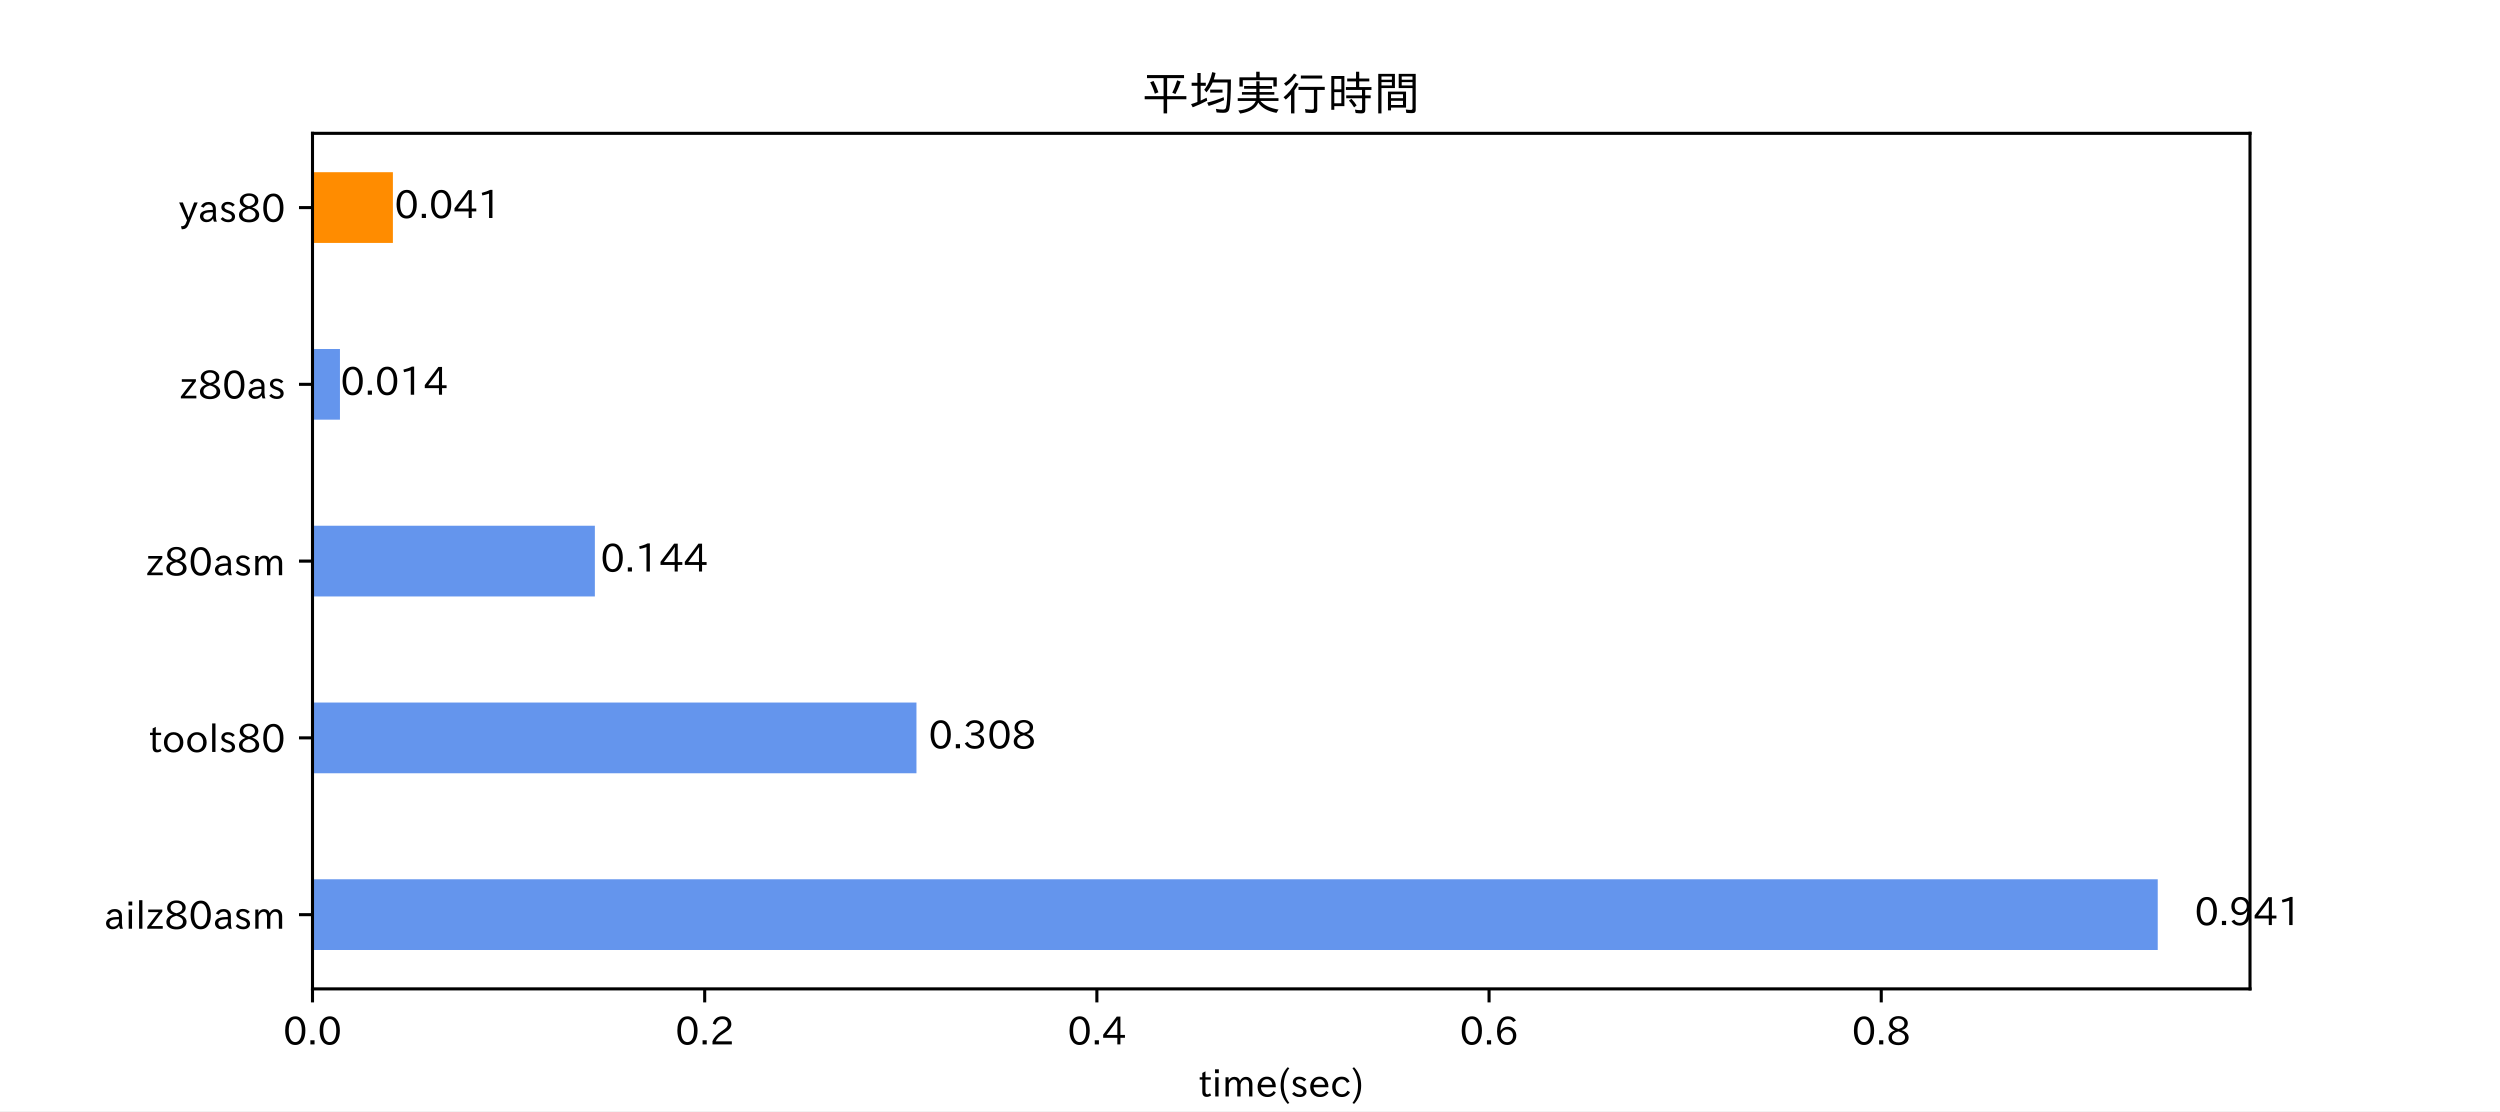
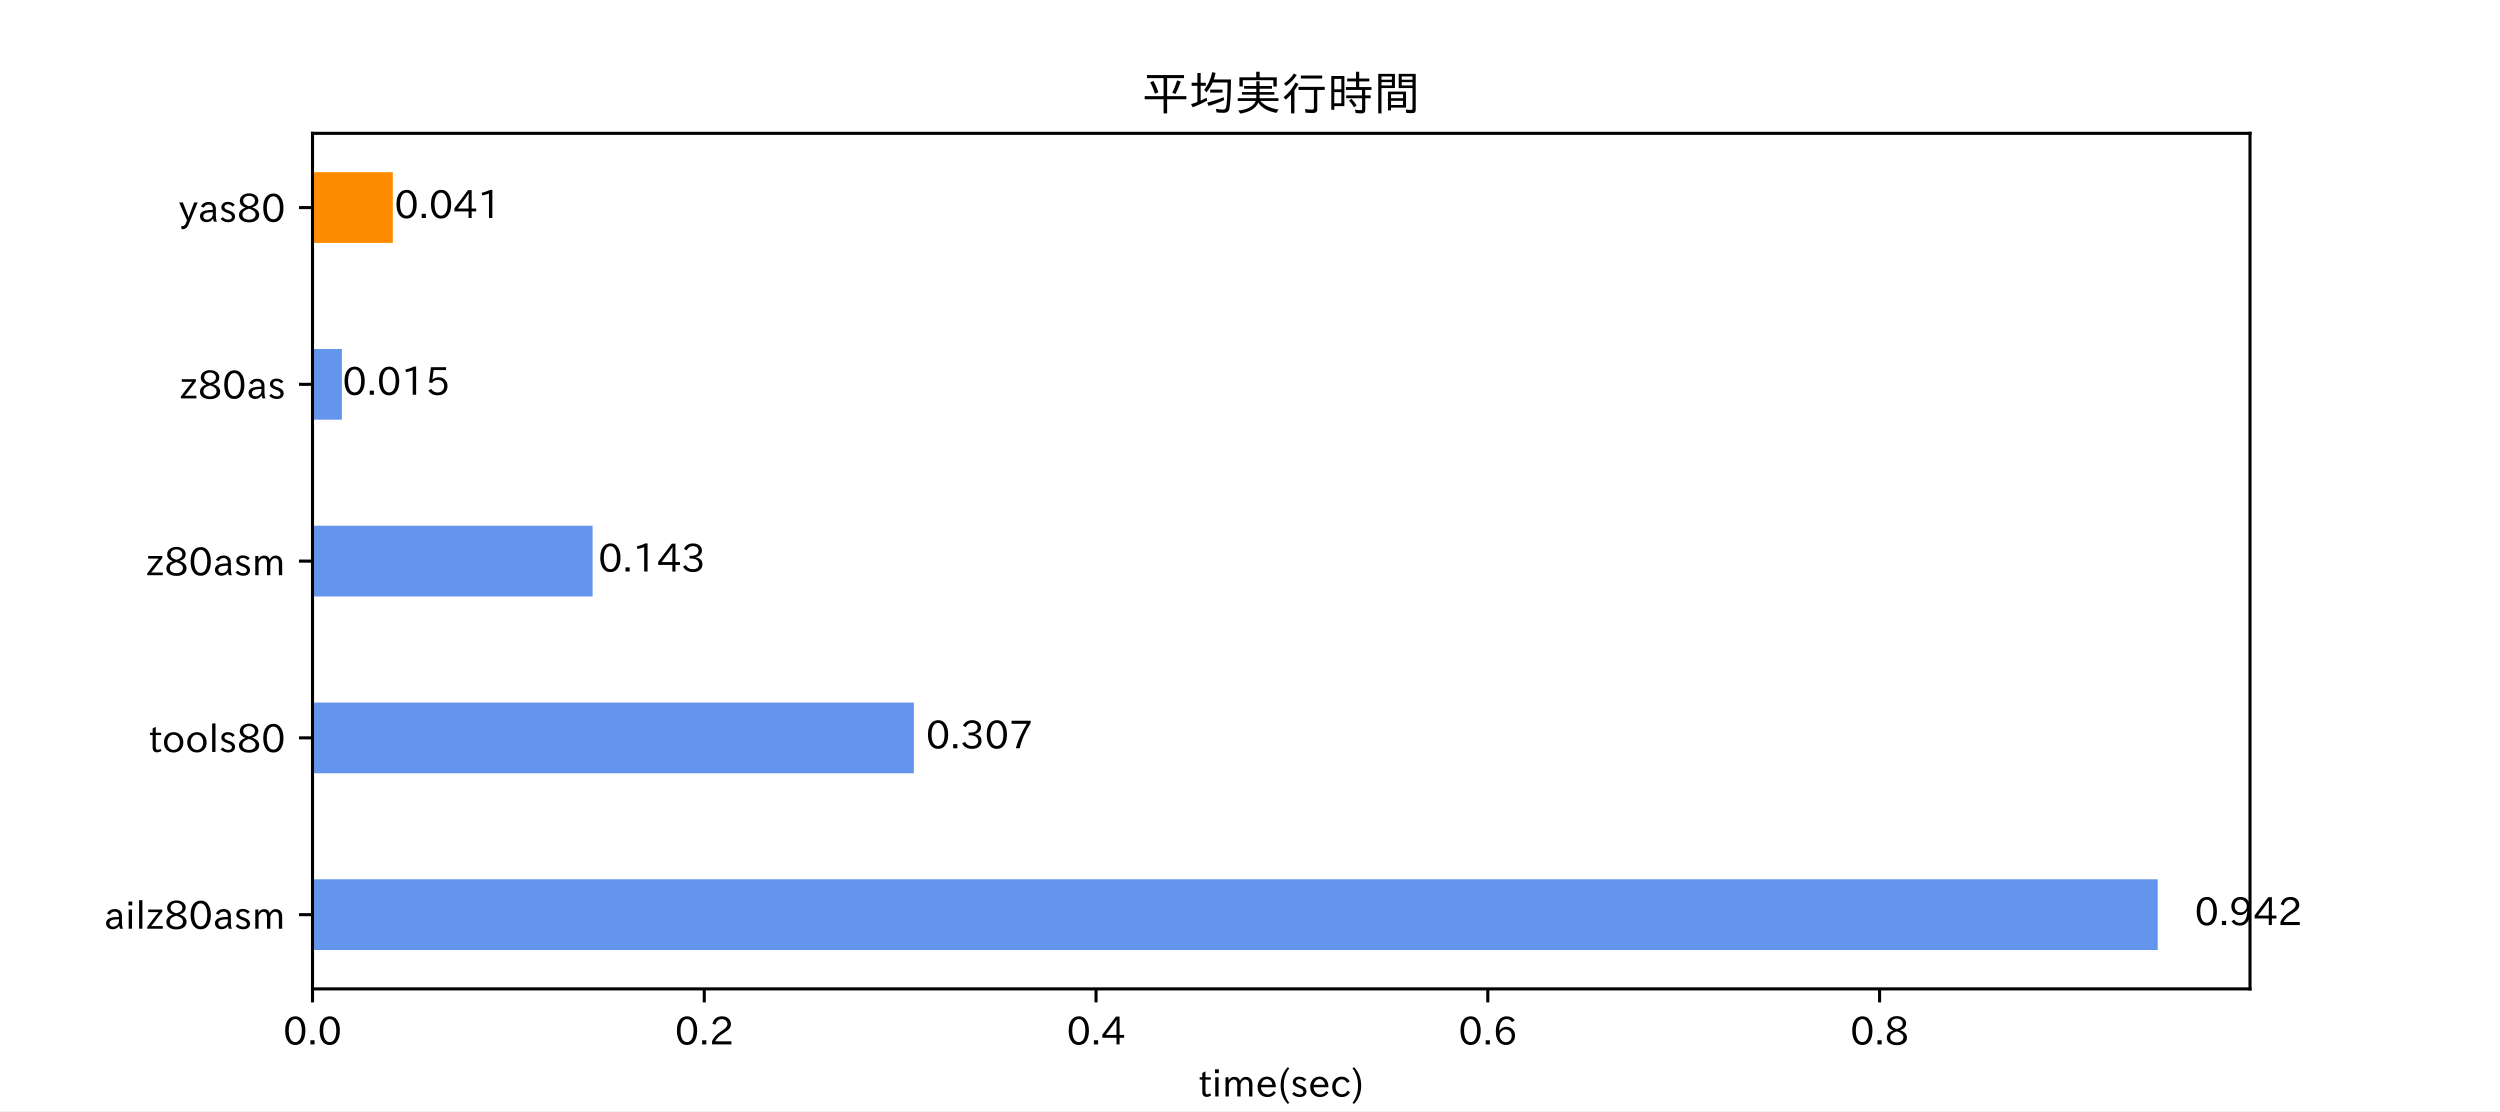
<svg xmlns="http://www.w3.org/2000/svg" xmlns:xlink="http://www.w3.org/1999/xlink" width="648pt" height="288pt" viewBox="0 0 648 288" version="1.1">
  <defs>
    <style type="text/css">*{stroke-linejoin: round; stroke-linecap: butt}</style>
  </defs>
  <g id="figure_1">
    <g id="patch_1">
      <path d="M 0 288  L 648 288  L 648 0  L 0 0  z " style="fill: #ffffff" />
    </g>
    <g id="axes_1">
      <g id="patch_2">
        <path d="M 81 256.32  L 583.2 256.32  L 583.2 34.56  L 81 34.56  z " style="fill: #ffffff" />
      </g>
      <g id="patch_3">
-         <path d="M 81 44.64  L 101.839 44.64  L 101.839 62.967  L 81 62.967  z " clip-path="url(#p66c8306ee5)" style="fill: #ff8c00" />
+         <path d="M 81 44.64  L 101.817 44.64  L 101.817 62.967  L 81 62.967  z " clip-path="url(#pfe0b4fad1a)" style="fill: #ff8c00" />
      </g>
      <g id="patch_4">
-         <path d="M 81 90.458  L 88.116 90.458  L 88.116 108.785  L 81 108.785  z " clip-path="url(#p66c8306ee5)" style="fill: #6495ed" />
+         <path d="M 81 90.458  L 88.616 90.458  L 88.616 108.785  L 81 108.785  z " clip-path="url(#pfe0b4fad1a)" style="fill: #6495ed" />
      </g>
      <g id="patch_5">
-         <path d="M 81 136.276  L 154.191 136.276  L 154.191 154.604  L 81 154.604  z " clip-path="url(#p66c8306ee5)" style="fill: #6495ed" />
+         <path d="M 81 136.276  L 153.606 136.276  L 153.606 154.604  L 81 154.604  z " clip-path="url(#pfe0b4fad1a)" style="fill: #6495ed" />
      </g>
      <g id="patch_6">
-         <path d="M 81 182.095  L 237.548 182.095  L 237.548 200.422  L 81 200.422  z " clip-path="url(#p66c8306ee5)" style="fill: #6495ed" />
+         <path d="M 81 182.095  L 236.874 182.095  L 236.874 200.422  L 81 200.422  z " clip-path="url(#pfe0b4fad1a)" style="fill: #6495ed" />
      </g>
      <g id="patch_7">
-         <path d="M 81 227.913  L 559.286 227.913  L 559.286 246.24  L 81 246.24  z " clip-path="url(#p66c8306ee5)" style="fill: #6495ed" />
+         <path d="M 81 227.913  L 559.286 227.913  L 559.286 246.24  L 81 246.24  z " clip-path="url(#pfe0b4fad1a)" style="fill: #6495ed" />
      </g>
      <g id="matplotlib.axis_1">
        <g id="xtick_1">
          <g id="line2d_1">
            <defs>
-               <path id="m2168ee87ed" d="M 0 0  L 0 3.5  " style="stroke: #000000; stroke-width: 0.8" />
+               <path id="m4e59a1a0a3" d="M 0 0  L 0 3.5  " style="stroke: #000000; stroke-width: 0.8" />
            </defs>
            <g>
-               <use xlink:href="#m2168ee87ed" x="81" y="256.32" style="stroke: #000000; stroke-width: 0.8" />
+               <use xlink:href="#m4e59a1a0a3" x="81" y="256.32" style="stroke: #000000; stroke-width: 0.8" />
            </g>
          </g>
          <g id="text_1">
            <g transform="translate(73.38047 270.8106) scale(0.1 -0.1)">
              <defs>
                <path id="IPAexGothic-30" d="M 2038 4725  Q 2881 4725 3334 3944  Q 3694 3325 3694 2344  Q 3694 1372 3334 741  Q 2888 -31 2016 -31  Q 1147 -31 700 741  Q 341 1372 341 2350  Q 341 3713 1000 4334  Q 1419 4725 2038 4725  z M 2016 4266  Q 1516 4266 1228 3759  Q 934 3247 934 2344  Q 934 1456 1222 947  Q 1513 447 2016 447  Q 2619 447 2909 1153  Q 3100 1622 3100 2375  Q 3100 3256 2806 3759  Q 2509 4266 2016 4266  z " transform="scale(0.015625)" />
                <path id="IPAexGothic-2e" d="M 1184 63  L 494 63  L 494 753  L 1184 753  L 1184 63  z " transform="scale(0.015625)" />
              </defs>
              <use xlink:href="#IPAexGothic-30" />
              <use xlink:href="#IPAexGothic-2e" transform="translate(62.98828 0)" />
              <use xlink:href="#IPAexGothic-30" transform="translate(89.4043 0)" />
            </g>
          </g>
        </g>
        <g id="xtick_2">
          <g id="line2d_2">
            <g>
-               <use xlink:href="#m2168ee87ed" x="182.655" y="256.32" style="stroke: #000000; stroke-width: 0.8" />
+               <use xlink:href="#m4e59a1a0a3" x="182.547" y="256.32" style="stroke: #000000; stroke-width: 0.8" />
            </g>
          </g>
          <g id="text_2">
-             <g transform="translate(175.0352 270.8106) scale(0.1 -0.1)">
+             <g transform="translate(174.9273 270.8106) scale(0.1 -0.1)">
              <defs>
                <path id="IPAexGothic-32" d="M 3659 63  L 447 63  L 447 594  Q 825 1475 1894 2203  L 2072 2322  Q 2619 2697 2791 2906  Q 2988 3153 2988 3444  Q 2988 3772 2756 4003  Q 2500 4259 2084 4259  Q 1250 4259 991 3328  L 497 3506  Q 853 4725 2116 4725  Q 2806 4725 3216 4316  Q 3575 3947 3575 3425  Q 3575 3038 3344 2722  Q 3131 2416 2366 1938  L 2231 1856  Q 1256 1253 978 569  L 3659 569  L 3659 63  z " transform="scale(0.015625)" />
              </defs>
              <use xlink:href="#IPAexGothic-30" />
              <use xlink:href="#IPAexGothic-2e" transform="translate(62.98828 0)" />
              <use xlink:href="#IPAexGothic-32" transform="translate(89.4043 0)" />
            </g>
          </g>
        </g>
        <g id="xtick_3">
          <g id="line2d_3">
            <g>
-               <use xlink:href="#m2168ee87ed" x="284.31" y="256.32" style="stroke: #000000; stroke-width: 0.8" />
+               <use xlink:href="#m4e59a1a0a3" x="284.094" y="256.32" style="stroke: #000000; stroke-width: 0.8" />
            </g>
          </g>
          <g id="text_3">
-             <g transform="translate(276.69 270.8106) scale(0.1 -0.1)">
+             <g transform="translate(276.4742 270.8106) scale(0.1 -0.1)">
              <defs>
                <path id="IPAexGothic-34" d="M 3813 1159  L 3059 1159  L 3059 63  L 2547 63  L 2547 1159  L 197 1159  L 197 1672  L 2456 4678  L 3059 4678  L 3059 1634  L 3813 1634  L 3813 1159  z M 2578 4109  L 2559 4109  Q 2278 3656 2003 3284  L 759 1634  L 2547 1634  L 2547 3144  Q 2547 3481 2578 4109  z " transform="scale(0.015625)" />
              </defs>
              <use xlink:href="#IPAexGothic-30" />
              <use xlink:href="#IPAexGothic-2e" transform="translate(62.98828 0)" />
              <use xlink:href="#IPAexGothic-34" transform="translate(89.4043 0)" />
            </g>
          </g>
        </g>
        <g id="xtick_4">
          <g id="line2d_4">
            <g>
-               <use xlink:href="#m2168ee87ed" x="385.964" y="256.32" style="stroke: #000000; stroke-width: 0.8" />
+               <use xlink:href="#m4e59a1a0a3" x="385.641" y="256.32" style="stroke: #000000; stroke-width: 0.8" />
            </g>
          </g>
          <g id="text_4">
-             <g transform="translate(378.3448 270.8106) scale(0.1 -0.1)">
+             <g transform="translate(378.0211 270.8106) scale(0.1 -0.1)">
              <defs>
                <path id="IPAexGothic-36" d="M 1056 2328  Q 1509 2981 2234 2981  Q 2906 2981 3316 2513  Q 3675 2106 3675 1522  Q 3675 884 3272 434  Q 2853 -31 2178 -31  Q 1375 -31 922 581  Q 481 1178 481 2228  Q 481 3425 1013 4109  Q 1494 4725 2272 4725  Q 3191 4725 3609 4025  L 3150 3775  Q 2894 4266 2300 4266  Q 1119 4266 1031 2328  L 1056 2328  z M 2141 2547  Q 1684 2547 1384 2206  Q 1116 1900 1116 1541  Q 1116 1156 1353 844  Q 1672 428 2159 428  Q 2669 428 2941 844  Q 3125 1128 3125 1503  Q 3125 1944 2881 2228  Q 2600 2547 2141 2547  z " transform="scale(0.015625)" />
              </defs>
              <use xlink:href="#IPAexGothic-30" />
              <use xlink:href="#IPAexGothic-2e" transform="translate(62.98828 0)" />
              <use xlink:href="#IPAexGothic-36" transform="translate(89.4043 0)" />
            </g>
          </g>
        </g>
        <g id="xtick_5">
          <g id="line2d_5">
            <g>
-               <use xlink:href="#m2168ee87ed" x="487.619" y="256.32" style="stroke: #000000; stroke-width: 0.8" />
+               <use xlink:href="#m4e59a1a0a3" x="487.187" y="256.32" style="stroke: #000000; stroke-width: 0.8" />
            </g>
          </g>
          <g id="text_5">
-             <g transform="translate(479.9996 270.8106) scale(0.1 -0.1)">
+             <g transform="translate(479.5679 270.8106) scale(0.1 -0.1)">
              <defs>
                <path id="IPAexGothic-38" d="M 2541 2425  Q 3700 2031 3700 1197  Q 3700 541 3100 197  Q 2663 -56 2016 -56  Q 1366 -56 928 197  Q 347 531 347 1178  Q 347 1988 1409 2381  L 1409 2400  Q 481 2734 481 3509  Q 481 4100 981 4456  Q 1406 4756 2019 4756  Q 2703 4756 3131 4403  Q 3553 4069 3553 3566  Q 3553 2706 2541 2444  L 2541 2425  z M 2022 2625  Q 2997 2856 2997 3528  Q 2997 3916 2675 4150  Q 2413 4347 2016 4347  Q 1606 4347 1331 4128  Q 1050 3897 1050 3522  Q 1050 3150 1350 2925  Q 1494 2809 1722 2722  Q 1984 2616 2022 2625  z M 1978 2209  Q 922 1931 922 1216  Q 922 775 1313 556  Q 1606 391 2009 391  Q 2575 391 2881 697  Q 3106 922 3106 1250  Q 3106 1594 2794 1850  Q 2609 1994 2350 2100  Q 2047 2222 1978 2209  z " transform="scale(0.015625)" />
              </defs>
              <use xlink:href="#IPAexGothic-30" />
              <use xlink:href="#IPAexGothic-2e" transform="translate(62.98828 0)" />
              <use xlink:href="#IPAexGothic-38" transform="translate(89.4043 0)" />
            </g>
          </g>
        </g>
        <g id="text_6">
          <g transform="translate(310.6156 284.3028) scale(0.1 -0.1)">
            <defs>
              <path id="IPAexGothic-74" d="M 2125 241  Q 1769 -6 1397 -6  Q 653 -6 653 831  L 653 2859  L 219 2859  L 219 3250  L 653 3250  L 653 3966  L 1178 4228  L 1178 3250  L 2063 3250  L 2063 2859  L 1178 2859  L 1178 906  Q 1178 416 1513 416  Q 1738 416 1941 588  L 2125 241  z " transform="scale(0.015625)" />
              <path id="IPAexGothic-69" d="M 1178 3928  L 550 3928  L 550 4569  L 1178 4569  L 1178 3928  z M 1138 63  L 588 63  L 588 3250  L 1138 3250  L 1138 63  z " transform="scale(0.015625)" />
              <path id="IPAexGothic-6d" d="M 5022 63  L 4472 63  L 4472 2059  Q 4472 2869 3847 2869  Q 3550 2869 3303 2594  Q 3128 2397 3059 2103  L 3059 63  L 2509 63  L 2509 2066  Q 2509 2869 1919 2869  Q 1606 2869 1369 2594  Q 1113 2306 1113 2041  L 1113 63  L 563 63  L 563 3250  L 1075 3250  L 1075 2700  Q 1391 3316 2028 3316  Q 2725 3316 2956 2647  Q 3303 3316 3953 3316  Q 4478 3316 4772 2944  Q 5022 2638 5022 2072  L 5022 63  z " transform="scale(0.015625)" />
              <path id="IPAexGothic-65" d="M 863 1594  Q 891 1041 1209 722  Q 1534 397 1997 397  Q 2606 397 2963 966  L 3322 728  Q 2869 -31 1931 -31  Q 1222 -31 766 422  Q 306 884 306 1641  Q 306 2444 788 2925  Q 1216 3353 1856 3353  Q 2459 3353 2866 2956  Q 3322 2494 3322 1722  L 3322 1594  L 863 1594  z M 2756 1997  Q 2709 2431 2450 2681  Q 2194 2938 1844 2938  Q 1438 2938 1150 2591  Q 953 2356 894 1997  L 2756 1997  z " transform="scale(0.015625)" />
              <path id="IPAexGothic-28" d="M 1928 -1016  L 1653 -1166  Q 488 69 488 1875  Q 488 3678 1653 4909  L 1928 4763  Q 1006 3522 1006 1881  Q 1006 203 1928 -1016  z " transform="scale(0.015625)" />
              <path id="IPAexGothic-73" d="M 2234 2547  Q 1938 2931 1484 2931  Q 891 2931 891 2475  Q 891 2153 1531 1944  L 1741 1875  Q 2650 1578 2650 894  Q 2650 434 2272 172  Q 1972 -31 1497 -31  Q 766 -31 256 503  L 603 819  Q 997 397 1516 397  Q 2131 397 2131 875  Q 2131 1238 1453 1478  L 1234 1553  Q 378 1853 378 2431  Q 378 2797 628 3047  Q 928 3347 1453 3347  Q 2156 3347 2606 2859  L 2234 2547  z " transform="scale(0.015625)" />
              <path id="IPAexGothic-63" d="M 3269 784  Q 2834 -31 1900 -31  Q 1228 -31 788 409  Q 313 891 313 1663  Q 313 2428 788 2913  Q 1222 3347 1881 3347  Q 2813 3347 3206 2541  L 2763 2309  Q 2484 2900 1900 2900  Q 1516 2900 1234 2619  Q 881 2266 881 1650  Q 881 1069 1222 728  Q 1522 428 1956 428  Q 2547 428 2847 1016  L 3269 784  z " transform="scale(0.015625)" />
              <path id="IPAexGothic-29" d="M 466 4909  Q 1638 3672 1638 1875  Q 1638 75 466 -1166  L 191 -1016  Q 1119 216 1119 1881  Q 1119 3509 191 4763  L 466 4909  z " transform="scale(0.015625)" />
            </defs>
            <use xlink:href="#IPAexGothic-74" />
            <use xlink:href="#IPAexGothic-69" transform="translate(34.61914 0)" />
            <use xlink:href="#IPAexGothic-6d" transform="translate(61.62109 0)" />
            <use xlink:href="#IPAexGothic-65" transform="translate(148.7305 0)" />
            <use xlink:href="#IPAexGothic-28" transform="translate(205.6152 0)" />
            <use xlink:href="#IPAexGothic-73" transform="translate(238.916 0)" />
            <use xlink:href="#IPAexGothic-65" transform="translate(285.1074 0)" />
            <use xlink:href="#IPAexGothic-63" transform="translate(341.9922 0)" />
            <use xlink:href="#IPAexGothic-29" transform="translate(396.3867 0)" />
          </g>
        </g>
      </g>
      <g id="matplotlib.axis_2">
        <g id="ytick_1">
          <g id="line2d_6">
            <defs>
-               <path id="m61072b613a" d="M 0 0  L -3.5 0  " style="stroke: #000000; stroke-width: 0.8" />
+               <path id="mee14cfabd6" d="M 0 0  L -3.5 0  " style="stroke: #000000; stroke-width: 0.8" />
            </defs>
            <g>
-               <use xlink:href="#m61072b613a" x="81" y="53.804" style="stroke: #000000; stroke-width: 0.8" />
+               <use xlink:href="#mee14cfabd6" x="81" y="53.804" style="stroke: #000000; stroke-width: 0.8" />
            </g>
          </g>
          <g id="text_7">
            <g transform="translate(46.36406 57.54895) scale(0.1 -0.1)">
              <defs>
                <path id="IPAexGothic-79" d="M 3122 3250  L 1575 -488  Q 1278 -1203 550 -1203  L 478 -1203  L 344 -703  L 447 -703  Q 969 -703 1150 -238  L 1356 275  L 38 3250  L 659 3250  L 1363 1459  Q 1528 1025 1606 781  L 1625 781  Q 1750 1169 1863 1459  L 2528 3250  L 3122 3250  z " transform="scale(0.015625)" />
                <path id="IPAexGothic-61" d="M 3156 63  L 2672 63  Q 2559 303 2531 556  L 2509 556  Q 2147 -25 1428 -25  Q 934 -25 622 288  Q 347 563 347 959  Q 347 1947 2050 1997  L 2478 2009  L 2478 2175  Q 2478 2509 2288 2700  Q 2088 2900 1775 2900  Q 1238 2900 969 2378  L 494 2597  Q 938 3328 1788 3328  Q 2375 3328 2691 3000  Q 2984 2706 2984 2169  L 2984 997  Q 2984 400 3156 63  z M 2491 1625  L 2141 1619  Q 903 1591 903 953  Q 903 728 1050 581  Q 1231 403 1525 403  Q 1934 403 2234 703  Q 2491 969 2491 1344  L 2491 1625  z " transform="scale(0.015625)" />
              </defs>
              <use xlink:href="#IPAexGothic-79" />
              <use xlink:href="#IPAexGothic-61" transform="translate(49.21875 0)" />
              <use xlink:href="#IPAexGothic-73" transform="translate(104.1992 0)" />
              <use xlink:href="#IPAexGothic-38" transform="translate(150.3906 0)" />
              <use xlink:href="#IPAexGothic-30" transform="translate(213.3789 0)" />
            </g>
          </g>
        </g>
        <g id="ytick_2">
          <g id="line2d_7">
            <g>
-               <use xlink:href="#m61072b613a" x="81" y="99.622" style="stroke: #000000; stroke-width: 0.8" />
+               <use xlink:href="#mee14cfabd6" x="81" y="99.622" style="stroke: #000000; stroke-width: 0.8" />
            </g>
          </g>
          <g id="text_8">
            <g transform="translate(46.55469 103.3671) scale(0.1 -0.1)">
              <defs>
                <path id="IPAexGothic-7a" d="M 2778 63  L 206 63  L 206 381  L 1575 2175  Q 1822 2500 2081 2797  L 2081 2816  L 366 2816  L 366 3250  L 2703 3250  L 2703 2900  L 1378 1138  Q 1256 975 872 522  L 872 503  L 2778 503  L 2778 63  z " transform="scale(0.015625)" />
              </defs>
              <use xlink:href="#IPAexGothic-7a" />
              <use xlink:href="#IPAexGothic-38" transform="translate(47.31445 0)" />
              <use xlink:href="#IPAexGothic-30" transform="translate(110.3027 0)" />
              <use xlink:href="#IPAexGothic-61" transform="translate(173.291 0)" />
              <use xlink:href="#IPAexGothic-73" transform="translate(228.2715 0)" />
            </g>
          </g>
        </g>
        <g id="ytick_3">
          <g id="line2d_8">
            <g>
-               <use xlink:href="#m61072b613a" x="81" y="145.44" style="stroke: #000000; stroke-width: 0.8" />
+               <use xlink:href="#mee14cfabd6" x="81" y="145.44" style="stroke: #000000; stroke-width: 0.8" />
            </g>
          </g>
          <g id="text_9">
            <g transform="translate(37.84375 149.1853) scale(0.1 -0.1)">
              <use xlink:href="#IPAexGothic-7a" />
              <use xlink:href="#IPAexGothic-38" transform="translate(47.31445 0)" />
              <use xlink:href="#IPAexGothic-30" transform="translate(110.3027 0)" />
              <use xlink:href="#IPAexGothic-61" transform="translate(173.291 0)" />
              <use xlink:href="#IPAexGothic-73" transform="translate(228.2715 0)" />
              <use xlink:href="#IPAexGothic-6d" transform="translate(274.4629 0)" />
            </g>
          </g>
        </g>
        <g id="ytick_4">
          <g id="line2d_9">
            <g>
-               <use xlink:href="#m61072b613a" x="81" y="191.258" style="stroke: #000000; stroke-width: 0.8" />
+               <use xlink:href="#mee14cfabd6" x="81" y="191.258" style="stroke: #000000; stroke-width: 0.8" />
            </g>
          </g>
          <g id="text_10">
            <g transform="translate(38.54062 195.0035) scale(0.1 -0.1)">
              <defs>
                <path id="IPAexGothic-6f" d="M 1919 3341  Q 2594 3341 3056 2888  Q 3531 2413 3531 1638  Q 3531 888 3066 422  Q 2609 -31 1919 -31  Q 1228 -31 781 416  Q 313 881 313 1656  Q 313 2413 788 2888  Q 1241 3341 1919 3341  z M 1919 2919  Q 1519 2919 1241 2631  Q 888 2278 888 1650  Q 888 1031 1234 684  Q 1516 403 1919 403  Q 2331 403 2609 691  Q 2956 1038 2956 1672  Q 2956 2269 2603 2631  Q 2316 2919 1919 2919  z " transform="scale(0.015625)" />
                <path id="IPAexGothic-6c" d="M 1131 63  L 581 63  L 581 4794  L 1131 4794  L 1131 63  z " transform="scale(0.015625)" />
              </defs>
              <use xlink:href="#IPAexGothic-74" />
              <use xlink:href="#IPAexGothic-6f" transform="translate(34.61914 0)" />
              <use xlink:href="#IPAexGothic-6f" transform="translate(95.01953 0)" />
              <use xlink:href="#IPAexGothic-6c" transform="translate(155.4199 0)" />
              <use xlink:href="#IPAexGothic-73" transform="translate(182.4219 0)" />
              <use xlink:href="#IPAexGothic-38" transform="translate(228.6133 0)" />
              <use xlink:href="#IPAexGothic-30" transform="translate(291.6016 0)" />
            </g>
          </g>
        </g>
        <g id="ytick_5">
          <g id="line2d_10">
            <g>
-               <use xlink:href="#m61072b613a" x="81" y="237.076" style="stroke: #000000; stroke-width: 0.8" />
+               <use xlink:href="#mee14cfabd6" x="81" y="237.076" style="stroke: #000000; stroke-width: 0.8" />
            </g>
          </g>
          <g id="text_11">
            <g transform="translate(26.94531 240.8217) scale(0.1 -0.1)">
              <use xlink:href="#IPAexGothic-61" />
              <use xlink:href="#IPAexGothic-69" transform="translate(54.98047 0)" />
              <use xlink:href="#IPAexGothic-6c" transform="translate(81.98242 0)" />
              <use xlink:href="#IPAexGothic-7a" transform="translate(108.9844 0)" />
              <use xlink:href="#IPAexGothic-38" transform="translate(156.2988 0)" />
              <use xlink:href="#IPAexGothic-30" transform="translate(219.2871 0)" />
              <use xlink:href="#IPAexGothic-61" transform="translate(282.2754 0)" />
              <use xlink:href="#IPAexGothic-73" transform="translate(337.2559 0)" />
              <use xlink:href="#IPAexGothic-6d" transform="translate(383.4473 0)" />
            </g>
          </g>
        </g>
      </g>
      <g id="patch_8">
        <path d="M 81 256.32  L 81 34.56  " style="fill: none; stroke: #000000; stroke-width: 0.8; stroke-linejoin: miter; stroke-linecap: square" />
      </g>
      <g id="patch_9">
        <path d="M 583.2 256.32  L 583.2 34.56  " style="fill: none; stroke: #000000; stroke-width: 0.8; stroke-linejoin: miter; stroke-linecap: square" />
      </g>
      <g id="patch_10">
        <path d="M 81 256.32  L 583.2 256.32  " style="fill: none; stroke: #000000; stroke-width: 0.8; stroke-linejoin: miter; stroke-linecap: square" />
      </g>
      <g id="patch_11">
        <path d="M 81 34.56  L 583.2 34.56  " style="fill: none; stroke: #000000; stroke-width: 0.8; stroke-linejoin: miter; stroke-linecap: square" />
      </g>
      <g id="text_12">
-         <g transform="translate(102.256 56.59895) scale(0.1 -0.1)">
+         <g transform="translate(102.2334 56.59895) scale(0.1 -0.1)">
          <defs>
            <path id="IPAexGothic-31" d="M 2463 63  L 1900 63  L 1900 4103  Q 1372 3922 788 3797  L 684 4231  Q 1519 4441 2106 4731  L 2463 4731  L 2463 63  z " transform="scale(0.015625)" />
          </defs>
          <use xlink:href="#IPAexGothic-30" />
          <use xlink:href="#IPAexGothic-2e" transform="translate(62.98828 0)" />
          <use xlink:href="#IPAexGothic-30" transform="translate(89.4043 0)" />
          <use xlink:href="#IPAexGothic-34" transform="translate(152.3926 0)" />
          <use xlink:href="#IPAexGothic-31" transform="translate(215.3809 0)" />
        </g>
      </g>
      <g id="text_13">
-         <g transform="translate(88.25815 102.4171) scale(0.1 -0.1)">
+         <g transform="translate(88.76833 102.4171) scale(0.1 -0.1)">
+           <defs>
+             <path id="IPAexGothic-35" d="M 1178 2603  Q 1634 2963 2172 2963  Q 2816 2963 3241 2528  Q 3638 2113 3638 1497  Q 3638 938 3297 513  Q 2869 -31 2031 -31  Q 959 -31 469 784  L 938 1028  Q 1309 434 2013 434  Q 2466 434 2769 716  Q 3081 1013 3081 1503  Q 3081 1966 2806 2241  Q 2519 2528 2056 2528  Q 1406 2528 1072 2028  L 591 2091  L 884 4634  L 3406 4634  L 3406 4153  L 1341 4153  L 1134 2603  L 1178 2603  z " transform="scale(0.015625)" />
+           </defs>
          <use xlink:href="#IPAexGothic-30" />
          <use xlink:href="#IPAexGothic-2e" transform="translate(62.98828 0)" />
          <use xlink:href="#IPAexGothic-30" transform="translate(89.4043 0)" />
          <use xlink:href="#IPAexGothic-31" transform="translate(152.3926 0)" />
-           <use xlink:href="#IPAexGothic-34" transform="translate(215.3809 0)" />
+           <use xlink:href="#IPAexGothic-35" transform="translate(215.3809 0)" />
        </g>
      </g>
      <g id="text_14">
-         <g transform="translate(155.6553 148.2353) scale(0.1 -0.1)">
+         <g transform="translate(155.0581 148.2353) scale(0.1 -0.1)">
+           <defs>
+             <path id="IPAexGothic-33" d="M 2381 2419  Q 3506 2216 3506 1278  Q 3506 716 3128 356  Q 2709 -31 1944 -31  Q 797 -31 288 881  L 756 1131  Q 1109 441 1938 441  Q 2425 441 2694 691  Q 2950 928 2950 1291  Q 2950 1719 2566 1978  Q 2216 2213 1644 2213  L 1363 2213  L 1363 2669  L 1656 2669  Q 2231 2669 2534 2888  Q 2859 3119 2859 3509  Q 2859 3934 2494 4138  Q 2259 4278 1931 4278  Q 1238 4278 903 3578  L 434 3803  Q 897 4725 1938 4725  Q 2597 4725 3006 4394  Q 3416 4069 3416 3534  Q 3416 3028 3019 2706  Q 2763 2500 2381 2444  L 2381 2419  z " transform="scale(0.015625)" />
+           </defs>
          <use xlink:href="#IPAexGothic-30" />
          <use xlink:href="#IPAexGothic-2e" transform="translate(62.98828 0)" />
          <use xlink:href="#IPAexGothic-31" transform="translate(89.4043 0)" />
          <use xlink:href="#IPAexGothic-34" transform="translate(152.3926 0)" />
-           <use xlink:href="#IPAexGothic-34" transform="translate(215.3809 0)" />
+           <use xlink:href="#IPAexGothic-33" transform="translate(215.3809 0)" />
        </g>
      </g>
      <g id="text_15">
-         <g transform="translate(240.6793 194.0535) scale(0.1 -0.1)">
-           <defs>
-             <path id="IPAexGothic-33" d="M 2381 2419  Q 3506 2216 3506 1278  Q 3506 716 3128 356  Q 2709 -31 1944 -31  Q 797 -31 288 881  L 756 1131  Q 1109 441 1938 441  Q 2425 441 2694 691  Q 2950 928 2950 1291  Q 2950 1719 2566 1978  Q 2216 2213 1644 2213  L 1363 2213  L 1363 2669  L 1656 2669  Q 2231 2669 2534 2888  Q 2859 3119 2859 3509  Q 2859 3934 2494 4138  Q 2259 4278 1931 4278  Q 1238 4278 903 3578  L 434 3803  Q 897 4725 1938 4725  Q 2597 4725 3006 4394  Q 3416 4069 3416 3534  Q 3416 3028 3019 2706  Q 2763 2500 2381 2444  L 2381 2419  z " transform="scale(0.015625)" />
+         <g transform="translate(239.9919 194.0535) scale(0.1 -0.1)">
+           <defs>
+             <path id="IPAexGothic-37" d="M 3597 4263  Q 2238 2106 1778 63  L 1131 63  Q 1581 1834 2950 4128  L 428 4128  L 428 4634  L 3597 4634  L 3597 4263  z " transform="scale(0.015625)" />
          </defs>
          <use xlink:href="#IPAexGothic-30" />
          <use xlink:href="#IPAexGothic-2e" transform="translate(62.98828 0)" />
          <use xlink:href="#IPAexGothic-33" transform="translate(89.4043 0)" />
          <use xlink:href="#IPAexGothic-30" transform="translate(152.3926 0)" />
-           <use xlink:href="#IPAexGothic-38" transform="translate(215.3809 0)" />
+           <use xlink:href="#IPAexGothic-37" transform="translate(215.3809 0)" />
        </g>
      </g>
      <g id="text_16">
        <g transform="translate(568.8514 239.8717) scale(0.1 -0.1)">
          <defs>
            <path id="IPAexGothic-39" d="M 2984 2356  Q 2544 1716 1813 1716  Q 1253 1716 847 2056  Q 366 2459 366 3163  Q 366 3813 769 4266  Q 1181 4725 1869 4725  Q 2800 4725 3241 3950  Q 3559 3378 3559 2472  Q 3559 1250 3041 588  Q 2553 -31 1769 -31  Q 859 -31 391 703  L 853 953  Q 1156 428 1753 428  Q 2922 428 3009 2356  L 2984 2356  z M 1888 4278  Q 1450 4278 1172 3950  Q 922 3653 922 3200  Q 922 2741 1159 2478  Q 1434 2163 1906 2163  Q 2431 2163 2728 2572  Q 2925 2847 2925 3169  Q 2925 3553 2694 3863  Q 2375 4278 1888 4278  z " transform="scale(0.015625)" />
          </defs>
          <use xlink:href="#IPAexGothic-30" />
          <use xlink:href="#IPAexGothic-2e" transform="translate(62.98828 0)" />
          <use xlink:href="#IPAexGothic-39" transform="translate(89.4043 0)" />
          <use xlink:href="#IPAexGothic-34" transform="translate(152.3926 0)" />
-           <use xlink:href="#IPAexGothic-31" transform="translate(215.3809 0)" />
+           <use xlink:href="#IPAexGothic-32" transform="translate(215.3809 0)" />
        </g>
      </g>
      <g id="text_17">
        <g transform="translate(296.1 28.56) scale(0.12 -0.12)">
          <defs>
            <path id="IPAexGothic-5e73" d="M 3422 4428  L 3422 1941  L 6084 1941  L 6084 1513  L 3422 1513  L 3422 -447  L 2934 -447  L 2934 1513  L 322 1513  L 322 1941  L 2934 1941  L 2934 4428  L 641 4428  L 641 4856  L 5763 4856  L 5763 4428  L 3422 4428  z M 1728 2278  Q 1488 3094 1081 3859  L 1544 4038  Q 1875 3422 2222 2472  L 1728 2278  z M 4134 2425  Q 4509 3138 4813 4128  L 5306 3944  Q 4984 3006 4569 2228  L 4134 2425  z " transform="scale(0.015625)" />
            <path id="IPAexGothic-5747" d="M 1206 3794  L 1206 5144  L 1659 5144  L 1659 3794  L 2369 3794  L 2369 3372  L 1659 3372  L 1659 1325  Q 2078 1513 2484 1722  L 2566 1313  Q 1556 775 559 397  L 334 838  Q 803 975 1206 1138  L 1206 3372  L 413 3372  L 413 3794  L 1206 3794  z M 3475 4244  L 5844 4244  Q 5834 1131 5619 184  Q 5494 -366 4838 -366  Q 4369 -366 3859 -306  L 3769 184  Q 4241 88 4731 88  Q 5059 88 5147 306  Q 5359 919 5369 3828  L 3316 3828  Q 3013 3119 2466 2472  L 2150 2828  Q 2944 3788 3259 5263  L 3719 5147  Q 3619 4663 3475 4244  z M 2975 2847  L 4678 2847  L 4678 2431  L 2975 2431  L 2975 2847  z M 2559 1044  Q 3747 1338 4838 1797  L 4891 1388  Q 3831 891 2766 588  L 2559 1044  z " transform="scale(0.015625)" />
            <path id="IPAexGothic-5b9f" d="M 3525 1275  Q 4288 350 6022 91  L 5738 -375  Q 3953 -41 3219 1050  Q 2731 -144 728 -472  L 466 -44  Q 2422 150 2872 1275  L 384 1275  L 384 1659  L 2950 1659  L 2950 2144  L 966 2144  L 966 2509  L 2950 2509  L 2950 2969  L 1266 2969  L 1266 3341  L 2950 3341  L 2950 3988  L 3403 3988  L 3403 3341  L 5125 3341  L 5125 2969  L 3403 2969  L 3403 2509  L 5444 2509  L 5444 2144  L 3403 2144  L 3403 1659  L 6016 1659  L 6016 1275  L 3525 1275  z M 3413 4544  L 5778 4544  L 5778 3269  L 5309 3269  L 5309 4147  L 1084 4147  L 1084 3269  L 616 3269  L 616 4544  L 2938 4544  L 2938 5313  L 3413 5313  L 3413 4544  z " transform="scale(0.015625)" />
            <path id="IPAexGothic-884c" d="M 1822 2753  L 1822 -447  L 1353 -447  L 1353 2169  Q 966 1744 622 1466  L 316 1791  Q 1294 2559 1969 3822  L 2397 3634  Q 2109 3138 1822 2753  z M 4975 2803  L 4975 103  Q 4975 -391 4369 -391  Q 3925 -391 3356 -341  L 3288 159  Q 3775 78 4259 78  Q 4516 78 4516 319  L 4516 2803  L 2384 2803  L 2384 3225  L 6013 3225  L 6013 2803  L 4975 2803  z M 384 3691  Q 1231 4256 1756 5075  L 2144 4850  Q 1541 3947 666 3347  L 384 3691  z M 2709 4794  L 5659 4794  L 5659 4378  L 2709 4378  L 2709 4794  z " transform="scale(0.015625)" />
            <path id="IPAexGothic-6642" d="M 2328 4728  L 2328 563  L 934 563  L 934 56  L 519 56  L 519 4728  L 2328 4728  z M 934 4331  L 934 2881  L 1906 2881  L 1906 4331  L 934 4331  z M 934 2497  L 934 953  L 1906 953  L 1906 2497  L 934 2497  z M 3938 4372  L 3938 5313  L 4378 5313  L 4378 4372  L 5772 4372  L 5772 3981  L 4378 3981  L 4378 3194  L 6072 3194  L 6072 2803  L 5203 2803  L 5203 2047  L 5959 2047  L 5959 1650  L 5216 1650  L 5216 31  Q 5216 -447 4691 -447  Q 4394 -447 3888 -391  L 3784 78  Q 4272 0 4591 0  Q 4775 0 4775 172  L 4775 1650  L 2581 1650  L 2581 2047  L 4763 2047  L 4763 2803  L 2538 2803  L 2538 3194  L 3938 3194  L 3938 3981  L 2716 3981  L 2716 4372  L 3938 4372  z M 3669 384  Q 3331 950 2956 1325  L 3291 1575  Q 3719 1147 4025 659  L 3669 384  z " transform="scale(0.015625)" />
            <path id="IPAexGothic-9593" d="M 4450 2566  L 4450 353  L 2375 353  L 2375 -25  L 1953 -25  L 1953 2566  L 4450 2566  z M 4028 2200  L 2375 2200  L 2375 1653  L 4028 1653  L 4028 2200  z M 4028 1300  L 2375 1300  L 2375 719  L 4028 719  L 4028 1300  z M 2913 5019  L 2913 3059  L 1056 3059  L 1056 -447  L 609 -447  L 609 5019  L 2913 5019  z M 1056 4659  L 1056 4206  L 2497 4206  L 2497 4659  L 1056 4659  z M 1056 3881  L 1056 3413  L 2497 3413  L 2497 3881  L 1056 3881  z M 5788 5019  L 5788 91  Q 5788 -225 5641 -331  Q 5525 -409 5231 -409  Q 4803 -409 4481 -366  L 4419 97  Q 4853 38 5128 38  Q 5341 38 5341 244  L 5341 3059  L 3438 3059  L 3438 5019  L 5788 5019  z M 3853 4659  L 3853 4206  L 5341 4206  L 5341 4659  L 3853 4659  z M 3853 3881  L 3853 3413  L 5341 3413  L 5341 3881  L 3853 3881  z " transform="scale(0.015625)" />
          </defs>
          <use xlink:href="#IPAexGothic-5e73" />
          <use xlink:href="#IPAexGothic-5747" transform="translate(100 0)" />
          <use xlink:href="#IPAexGothic-5b9f" transform="translate(200 0)" />
          <use xlink:href="#IPAexGothic-884c" transform="translate(300 0)" />
          <use xlink:href="#IPAexGothic-6642" transform="translate(400 0)" />
          <use xlink:href="#IPAexGothic-9593" transform="translate(500 0)" />
        </g>
      </g>
    </g>
  </g>
  <defs>
-     <clipPath id="p66c8306ee5">
+     <clipPath id="pfe0b4fad1a">
      <rect x="81" y="34.56" width="502.2" height="221.76" />
    </clipPath>
  </defs>
</svg>
